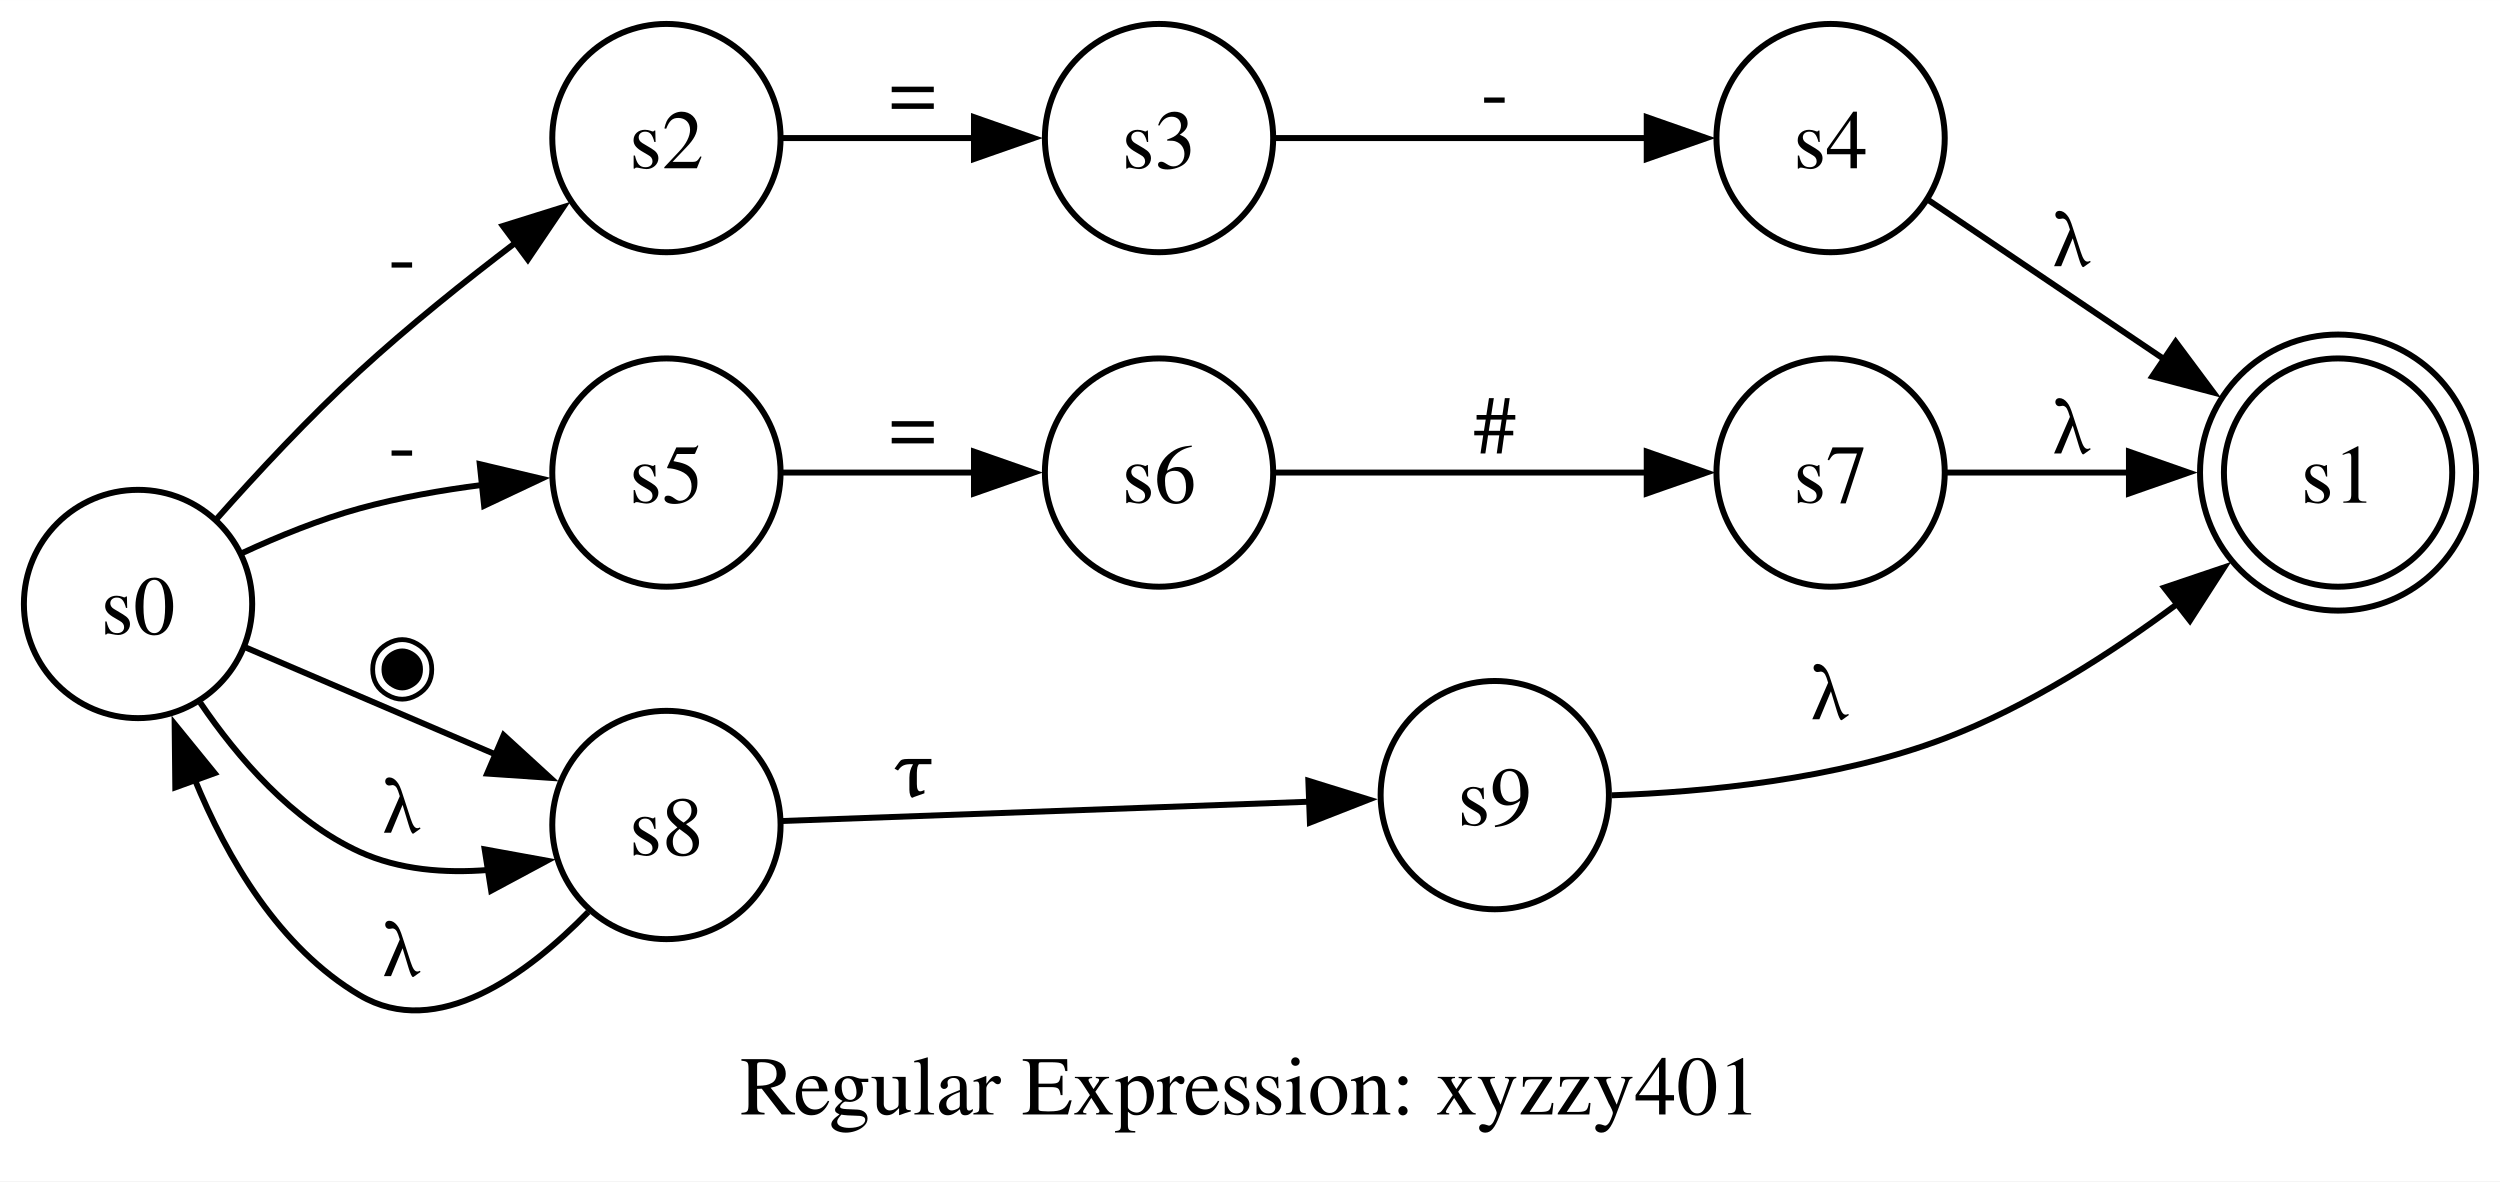
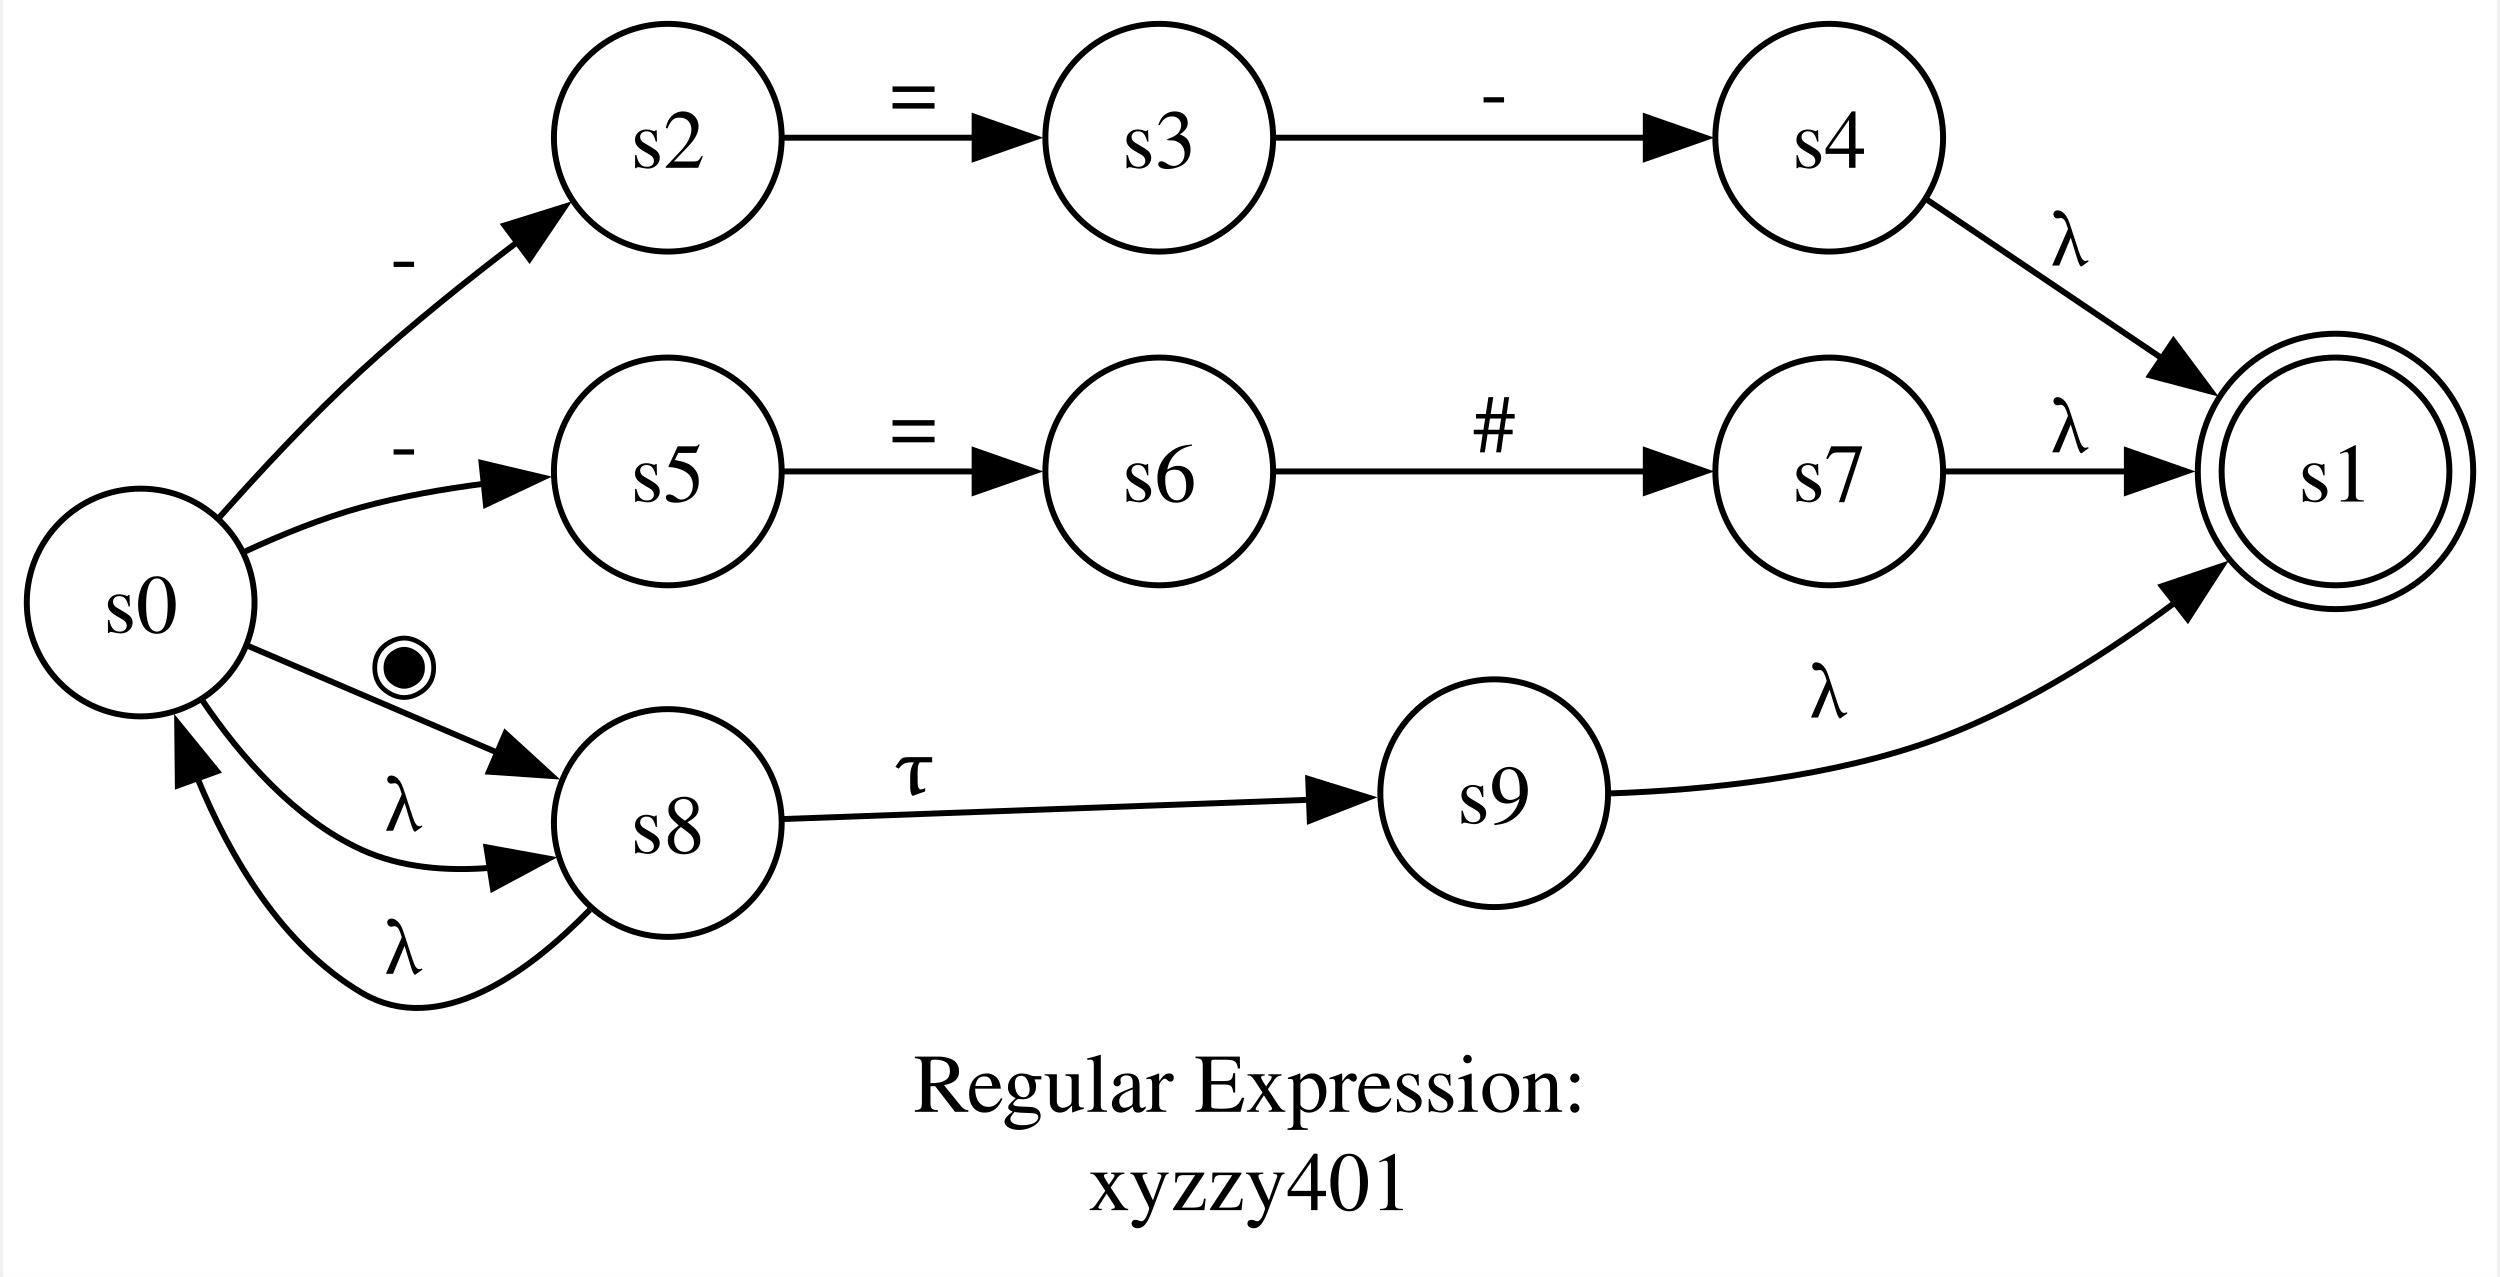
- <svg xmlns="http://www.w3.org/2000/svg" width="419pt" height="198pt" viewBox="0.00 0.00 418.54 197.77">
-   <g id="graph0" class="graph" transform="scale(1 1) rotate(0) translate(4 193.77)">
-     <polygon fill="white" stroke="none" points="-4,4 -4,-193.77 414.54,-193.77 414.54,4 -4,4" />
-     <text text-anchor="middle" x="205.27" y="-7.2" font-family="Times,serif" font-size="14.00">Regular Expression: xyzzy401</text>
+ <svg xmlns="http://www.w3.org/2000/svg" width="419pt" height="214pt" viewBox="0.00 0.00 418.54 214.27">
+   <g id="graph0" class="graph" transform="scale(1 1) rotate(0) translate(4 210.27)">
+     <polygon fill="white" stroke="none" points="-4,4 -4,-210.27 414.54,-210.27 414.54,4 -4,4" />
+     <text text-anchor="middle" x="205.27" y="-23.7" font-family="Times,serif" font-size="14.00">Regular Expression: </text>
+     <text text-anchor="middle" x="205.27" y="-7.2" font-family="Times,serif" font-size="14.00">xyzzy401</text>
    <g id="node1" class="node">
-       <ellipse fill="none" stroke="black" cx="387.43" cy="-114.66" rx="19.11" ry="19.11" />
-       <ellipse fill="none" stroke="black" cx="387.43" cy="-114.66" rx="23.11" ry="23.11" />
-       <text text-anchor="middle" x="387.43" y="-109.61" font-family="Times,serif" font-size="14.00">s1</text>
+       <ellipse fill="none" stroke="black" cx="387.43" cy="-131.16" rx="19.11" ry="19.11" />
+       <ellipse fill="none" stroke="black" cx="387.43" cy="-131.16" rx="23.11" ry="23.11" />
+       <text text-anchor="middle" x="387.43" y="-126.11" font-family="Times,serif" font-size="14.00">s1</text>
    </g>
    <g id="node2" class="node">
-       <ellipse fill="none" stroke="black" cx="19.11" cy="-92.66" rx="19.11" ry="19.11" />
-       <text text-anchor="middle" x="19.11" y="-87.61" font-family="Times,serif" font-size="14.00">s0</text>
+       <ellipse fill="none" stroke="black" cx="19.11" cy="-109.16" rx="19.11" ry="19.11" />
+       <text text-anchor="middle" x="19.11" y="-104.11" font-family="Times,serif" font-size="14.00">s0</text>
    </g>
    <g id="node3" class="node">
-       <ellipse fill="none" stroke="black" cx="107.57" cy="-170.66" rx="19.11" ry="19.11" />
-       <text text-anchor="middle" x="107.57" y="-165.61" font-family="Times,serif" font-size="14.00">s2</text>
+       <ellipse fill="none" stroke="black" cx="107.57" cy="-187.16" rx="19.11" ry="19.11" />
+       <text text-anchor="middle" x="107.57" y="-182.11" font-family="Times,serif" font-size="14.00">s2</text>
    </g>
    <g id="edge1" class="edge">
-       <path fill="none" stroke="black" d="M32.28,-106.91C39.04,-114.54 47.78,-123.93 56.22,-131.66 64.39,-139.15 73.89,-146.75 82.42,-153.23" />
-       <polygon fill="black" stroke="black" points="80.19,-155.94 90.3,-159.1 84.37,-150.32 80.19,-155.94" />
-       <text text-anchor="middle" x="63.34" y="-146.26" font-family="Times,serif" font-size="14.00">-</text>
+       <path fill="none" stroke="black" d="M32.28,-123.41C39.04,-131.04 47.78,-140.43 56.22,-148.16 64.39,-155.65 73.89,-163.25 82.42,-169.73" />
+       <polygon fill="black" stroke="black" points="80.19,-172.44 90.3,-175.6 84.37,-166.82 80.19,-172.44" />
+       <text text-anchor="middle" x="63.34" y="-162.76" font-family="Times,serif" font-size="14.00">-</text>
    </g>
    <g id="node4" class="node">
-       <ellipse fill="none" stroke="black" cx="107.57" cy="-114.66" rx="19.11" ry="19.11" />
-       <text text-anchor="middle" x="107.57" y="-109.61" font-family="Times,serif" font-size="14.00">s5</text>
+       <ellipse fill="none" stroke="black" cx="107.57" cy="-131.16" rx="19.11" ry="19.11" />
+       <text text-anchor="middle" x="107.57" y="-126.11" font-family="Times,serif" font-size="14.00">s5</text>
    </g>
    <g id="edge2" class="edge">
-       <path fill="none" stroke="black" d="M36.62,-101.22C42.65,-104.01 49.6,-106.84 56.22,-108.66 62.77,-110.46 69.95,-111.72 76.78,-112.6" />
-       <polygon fill="black" stroke="black" points="76.32,-116.07 86.63,-113.63 77.05,-109.11 76.32,-116.07" />
-       <text text-anchor="middle" x="63.34" y="-114.77" font-family="Times,serif" font-size="14.00">-</text>
+       <path fill="none" stroke="black" d="M36.62,-117.72C42.65,-120.51 49.6,-123.34 56.22,-125.16 62.77,-126.96 69.95,-128.22 76.78,-129.1" />
+       <polygon fill="black" stroke="black" points="76.32,-132.57 86.63,-130.13 77.05,-125.61 76.32,-132.57" />
+       <text text-anchor="middle" x="63.34" y="-131.27" font-family="Times,serif" font-size="14.00">-</text>
    </g>
    <g id="node5" class="node">
-       <ellipse fill="none" stroke="black" cx="107.57" cy="-55.66" rx="19.11" ry="19.11" />
-       <text text-anchor="middle" x="107.57" y="-50.61" font-family="Times,serif" font-size="14.00">s8</text>
+       <ellipse fill="none" stroke="black" cx="107.57" cy="-72.16" rx="19.11" ry="19.11" />
+       <text text-anchor="middle" x="107.57" y="-67.11" font-family="Times,serif" font-size="14.00">s8</text>
    </g>
    <g id="edge3" class="edge">
-       <path fill="none" stroke="black" d="M37.19,-85.35C49.15,-80.23 65.39,-73.28 79.15,-67.39" />
-       <polygon fill="black" stroke="black" points="80.32,-70.7 88.13,-63.55 77.56,-64.27 80.32,-70.7" />
-       <text text-anchor="middle" x="63.34" y="-78.07" font-family="Times,serif" font-size="14.00">◉</text>
+       <path fill="none" stroke="black" d="M37.19,-101.85C49.15,-96.73 65.39,-89.78 79.15,-83.89" />
+       <polygon fill="black" stroke="black" points="80.32,-87.2 88.13,-80.05 77.56,-80.77 80.32,-87.2" />
+       <text text-anchor="middle" x="63.34" y="-94.57" font-family="Times,serif" font-size="14.00">◉</text>
    </g>
    <g id="edge4" class="edge">
-       <path fill="none" stroke="black" d="M29.53,-76.13C35.78,-66.93 44.92,-56.3 56.22,-51.16 62.85,-48.14 70.47,-47.55 77.75,-48.13" />
-       <polygon fill="black" stroke="black" points="77.14,-51.58 87.57,-49.68 78.23,-44.67 77.14,-51.58" />
-       <text text-anchor="middle" x="63.34" y="-54.36" font-family="Times,serif" font-size="14.00">λ</text>
+       <path fill="none" stroke="black" d="M29.53,-92.63C35.78,-83.43 44.92,-72.8 56.22,-67.66 62.85,-64.64 70.47,-64.05 77.75,-64.63" />
+       <polygon fill="black" stroke="black" points="77.14,-68.08 87.57,-66.18 78.23,-61.17 77.14,-68.08" />
+       <text text-anchor="middle" x="63.34" y="-70.86" font-family="Times,serif" font-size="14.00">λ</text>
    </g>
    <g id="node6" class="node">
-       <ellipse fill="none" stroke="black" cx="190.04" cy="-170.66" rx="19.11" ry="19.11" />
-       <text text-anchor="middle" x="190.04" y="-165.61" font-family="Times,serif" font-size="14.00">s3</text>
+       <ellipse fill="none" stroke="black" cx="190.04" cy="-187.16" rx="19.11" ry="19.11" />
+       <text text-anchor="middle" x="190.04" y="-182.11" font-family="Times,serif" font-size="14.00">s3</text>
    </g>
    <g id="edge5" class="edge">
-       <path fill="none" stroke="black" d="M126.83,-170.66C136.43,-170.66 148.45,-170.66 159.35,-170.66" />
-       <polygon fill="black" stroke="black" points="159.06,-174.16 169.06,-170.66 159.06,-167.16 159.06,-174.16" />
-       <text text-anchor="middle" x="148.81" y="-173.86" font-family="Times,serif" font-size="14.00">=</text>
+       <path fill="none" stroke="black" d="M126.83,-187.16C136.43,-187.16 148.45,-187.16 159.35,-187.16" />
+       <polygon fill="black" stroke="black" points="159.06,-190.66 169.06,-187.16 159.06,-183.66 159.06,-190.66" />
+       <text text-anchor="middle" x="148.81" y="-190.36" font-family="Times,serif" font-size="14.00">=</text>
    </g>
    <g id="node8" class="node">
-       <ellipse fill="none" stroke="black" cx="190.04" cy="-114.66" rx="19.11" ry="19.11" />
-       <text text-anchor="middle" x="190.04" y="-109.61" font-family="Times,serif" font-size="14.00">s6</text>
+       <ellipse fill="none" stroke="black" cx="190.04" cy="-131.16" rx="19.11" ry="19.11" />
+       <text text-anchor="middle" x="190.04" y="-126.11" font-family="Times,serif" font-size="14.00">s6</text>
    </g>
    <g id="edge8" class="edge">
-       <path fill="none" stroke="black" d="M126.83,-114.66C136.43,-114.66 148.45,-114.66 159.35,-114.66" />
-       <polygon fill="black" stroke="black" points="159.06,-118.16 169.06,-114.66 159.06,-111.16 159.06,-118.16" />
-       <text text-anchor="middle" x="148.81" y="-117.86" font-family="Times,serif" font-size="14.00">=</text>
+       <path fill="none" stroke="black" d="M126.83,-131.16C136.43,-131.16 148.45,-131.16 159.35,-131.16" />
+       <polygon fill="black" stroke="black" points="159.06,-134.66 169.06,-131.16 159.06,-127.66 159.06,-134.66" />
+       <text text-anchor="middle" x="148.81" y="-134.36" font-family="Times,serif" font-size="14.00">=</text>
    </g>
    <g id="edge11" class="edge">
-       <path fill="none" stroke="black" d="M94.49,-41.1C84.25,-30.6 69.19,-19.5 56.22,-27.16 42.81,-35.08 34.04,-49.95 28.5,-63.53" />
-       <polygon fill="black" stroke="black" points="25.35,-61.96 25.24,-72.56 31.93,-64.34 25.35,-61.96" />
-       <text text-anchor="middle" x="63.34" y="-30.36" font-family="Times,serif" font-size="14.00">λ</text>
+       <path fill="none" stroke="black" d="M94.49,-57.6C84.25,-47.1 69.19,-36 56.22,-43.66 42.81,-51.58 34.04,-66.45 28.5,-80.03" />
+       <polygon fill="black" stroke="black" points="25.35,-78.46 25.24,-89.06 31.93,-80.84 25.35,-78.46" />
+       <text text-anchor="middle" x="63.34" y="-46.86" font-family="Times,serif" font-size="14.00">λ</text>
    </g>
    <g id="node10" class="node">
-       <ellipse fill="none" stroke="black" cx="246.25" cy="-60.66" rx="19.11" ry="19.11" />
-       <text text-anchor="middle" x="246.25" y="-55.61" font-family="Times,serif" font-size="14.00">s9</text>
+       <ellipse fill="none" stroke="black" cx="246.25" cy="-77.16" rx="19.11" ry="19.11" />
+       <text text-anchor="middle" x="246.25" y="-72.11" font-family="Times,serif" font-size="14.00">s9</text>
    </g>
    <g id="edge12" class="edge">
-       <path fill="none" stroke="black" d="M127.01,-56.33C149.63,-57.16 188.29,-58.57 215.22,-59.56" />
-       <polygon fill="black" stroke="black" points="215.04,-63.06 225.16,-59.92 215.3,-56.06 215.04,-63.06" />
-       <text text-anchor="middle" x="148.81" y="-60.42" font-family="Times,serif" font-size="14.00">τ</text>
+       <path fill="none" stroke="black" d="M127.01,-72.83C149.63,-73.66 188.29,-75.07 215.22,-76.06" />
+       <polygon fill="black" stroke="black" points="215.04,-79.56 225.16,-76.42 215.3,-72.56 215.04,-79.56" />
+       <text text-anchor="middle" x="148.81" y="-76.92" font-family="Times,serif" font-size="14.00">τ</text>
    </g>
    <g id="node7" class="node">
-       <ellipse fill="none" stroke="black" cx="302.47" cy="-170.66" rx="19.11" ry="19.11" />
-       <text text-anchor="middle" x="302.47" y="-165.61" font-family="Times,serif" font-size="14.00">s4</text>
+       <ellipse fill="none" stroke="black" cx="302.47" cy="-187.16" rx="19.11" ry="19.11" />
+       <text text-anchor="middle" x="302.47" y="-182.11" font-family="Times,serif" font-size="14.00">s4</text>
    </g>
    <g id="edge6" class="edge">
-       <path fill="none" stroke="black" d="M209.27,-170.66C226.3,-170.66 252,-170.66 271.95,-170.66" />
-       <polygon fill="black" stroke="black" points="271.69,-174.16 281.69,-170.66 271.69,-167.16 271.69,-174.16" />
-       <text text-anchor="middle" x="246.25" y="-173.86" font-family="Times,serif" font-size="14.00">-</text>
+       <path fill="none" stroke="black" d="M209.27,-187.16C226.3,-187.16 252,-187.16 271.95,-187.16" />
+       <polygon fill="black" stroke="black" points="271.69,-190.66 281.69,-187.16 271.69,-183.66 271.69,-190.66" />
+       <text text-anchor="middle" x="246.25" y="-190.36" font-family="Times,serif" font-size="14.00">-</text>
    </g>
    <g id="edge7" class="edge">
-       <path fill="none" stroke="black" d="M318.68,-160.39C329.83,-152.87 345.26,-142.45 358.59,-133.45" />
-       <polygon fill="black" stroke="black" points="360.24,-136.56 366.57,-128.06 356.33,-130.76 360.24,-136.56" />
-       <text text-anchor="middle" x="342.95" y="-149.21" font-family="Times,serif" font-size="14.00">λ</text>
+       <path fill="none" stroke="black" d="M318.68,-176.89C329.83,-169.37 345.26,-158.95 358.59,-149.95" />
+       <polygon fill="black" stroke="black" points="360.24,-153.06 366.57,-144.56 356.33,-147.26 360.24,-153.06" />
+       <text text-anchor="middle" x="342.95" y="-165.71" font-family="Times,serif" font-size="14.00">λ</text>
    </g>
    <g id="node9" class="node">
-       <ellipse fill="none" stroke="black" cx="302.47" cy="-114.66" rx="19.11" ry="19.11" />
-       <text text-anchor="middle" x="302.47" y="-109.61" font-family="Times,serif" font-size="14.00">s7</text>
+       <ellipse fill="none" stroke="black" cx="302.47" cy="-131.16" rx="19.11" ry="19.11" />
+       <text text-anchor="middle" x="302.47" y="-126.11" font-family="Times,serif" font-size="14.00">s7</text>
    </g>
    <g id="edge9" class="edge">
-       <path fill="none" stroke="black" d="M209.27,-114.66C226.3,-114.66 252,-114.66 271.95,-114.66" />
-       <polygon fill="black" stroke="black" points="271.69,-118.16 281.69,-114.66 271.69,-111.16 271.69,-118.16" />
-       <text text-anchor="middle" x="246.25" y="-117.86" font-family="Times,serif" font-size="14.00">#</text>
+       <path fill="none" stroke="black" d="M209.27,-131.16C226.3,-131.16 252,-131.16 271.95,-131.16" />
+       <polygon fill="black" stroke="black" points="271.69,-134.66 281.69,-131.16 271.69,-127.66 271.69,-134.66" />
+       <text text-anchor="middle" x="246.25" y="-134.36" font-family="Times,serif" font-size="14.00">#</text>
    </g>
    <g id="edge10" class="edge">
-       <path fill="none" stroke="black" d="M321.88,-114.66C330.9,-114.66 342.05,-114.66 352.53,-114.66" />
-       <polygon fill="black" stroke="black" points="352.42,-118.16 362.42,-114.66 352.42,-111.16 352.42,-118.16" />
-       <text text-anchor="middle" x="342.95" y="-117.86" font-family="Times,serif" font-size="14.00">λ</text>
+       <path fill="none" stroke="black" d="M321.88,-131.16C330.9,-131.16 342.05,-131.16 352.53,-131.16" />
+       <polygon fill="black" stroke="black" points="352.42,-134.66 362.42,-131.16 352.42,-127.66 352.42,-134.66" />
+       <text text-anchor="middle" x="342.95" y="-134.36" font-family="Times,serif" font-size="14.00">λ</text>
    </g>
    <g id="edge13" class="edge">
-       <path fill="none" stroke="black" d="M265.86,-60.63C281.26,-61.17 303.46,-63.25 321.58,-70.16 335.53,-75.48 349.4,-84.38 360.71,-92.82" />
-       <polygon fill="black" stroke="black" points="358.32,-95.4 368.36,-98.79 362.63,-89.88 358.32,-95.4" />
-       <text text-anchor="middle" x="302.47" y="-73.36" font-family="Times,serif" font-size="14.00">λ</text>
+       <path fill="none" stroke="black" d="M265.86,-77.13C281.26,-77.67 303.46,-79.75 321.58,-86.66 335.53,-91.98 349.4,-100.88 360.71,-109.32" />
+       <polygon fill="black" stroke="black" points="358.32,-111.9 368.36,-115.29 362.63,-106.38 358.32,-111.9" />
+       <text text-anchor="middle" x="302.47" y="-89.86" font-family="Times,serif" font-size="14.00">λ</text>
    </g>
  </g>
</svg>
